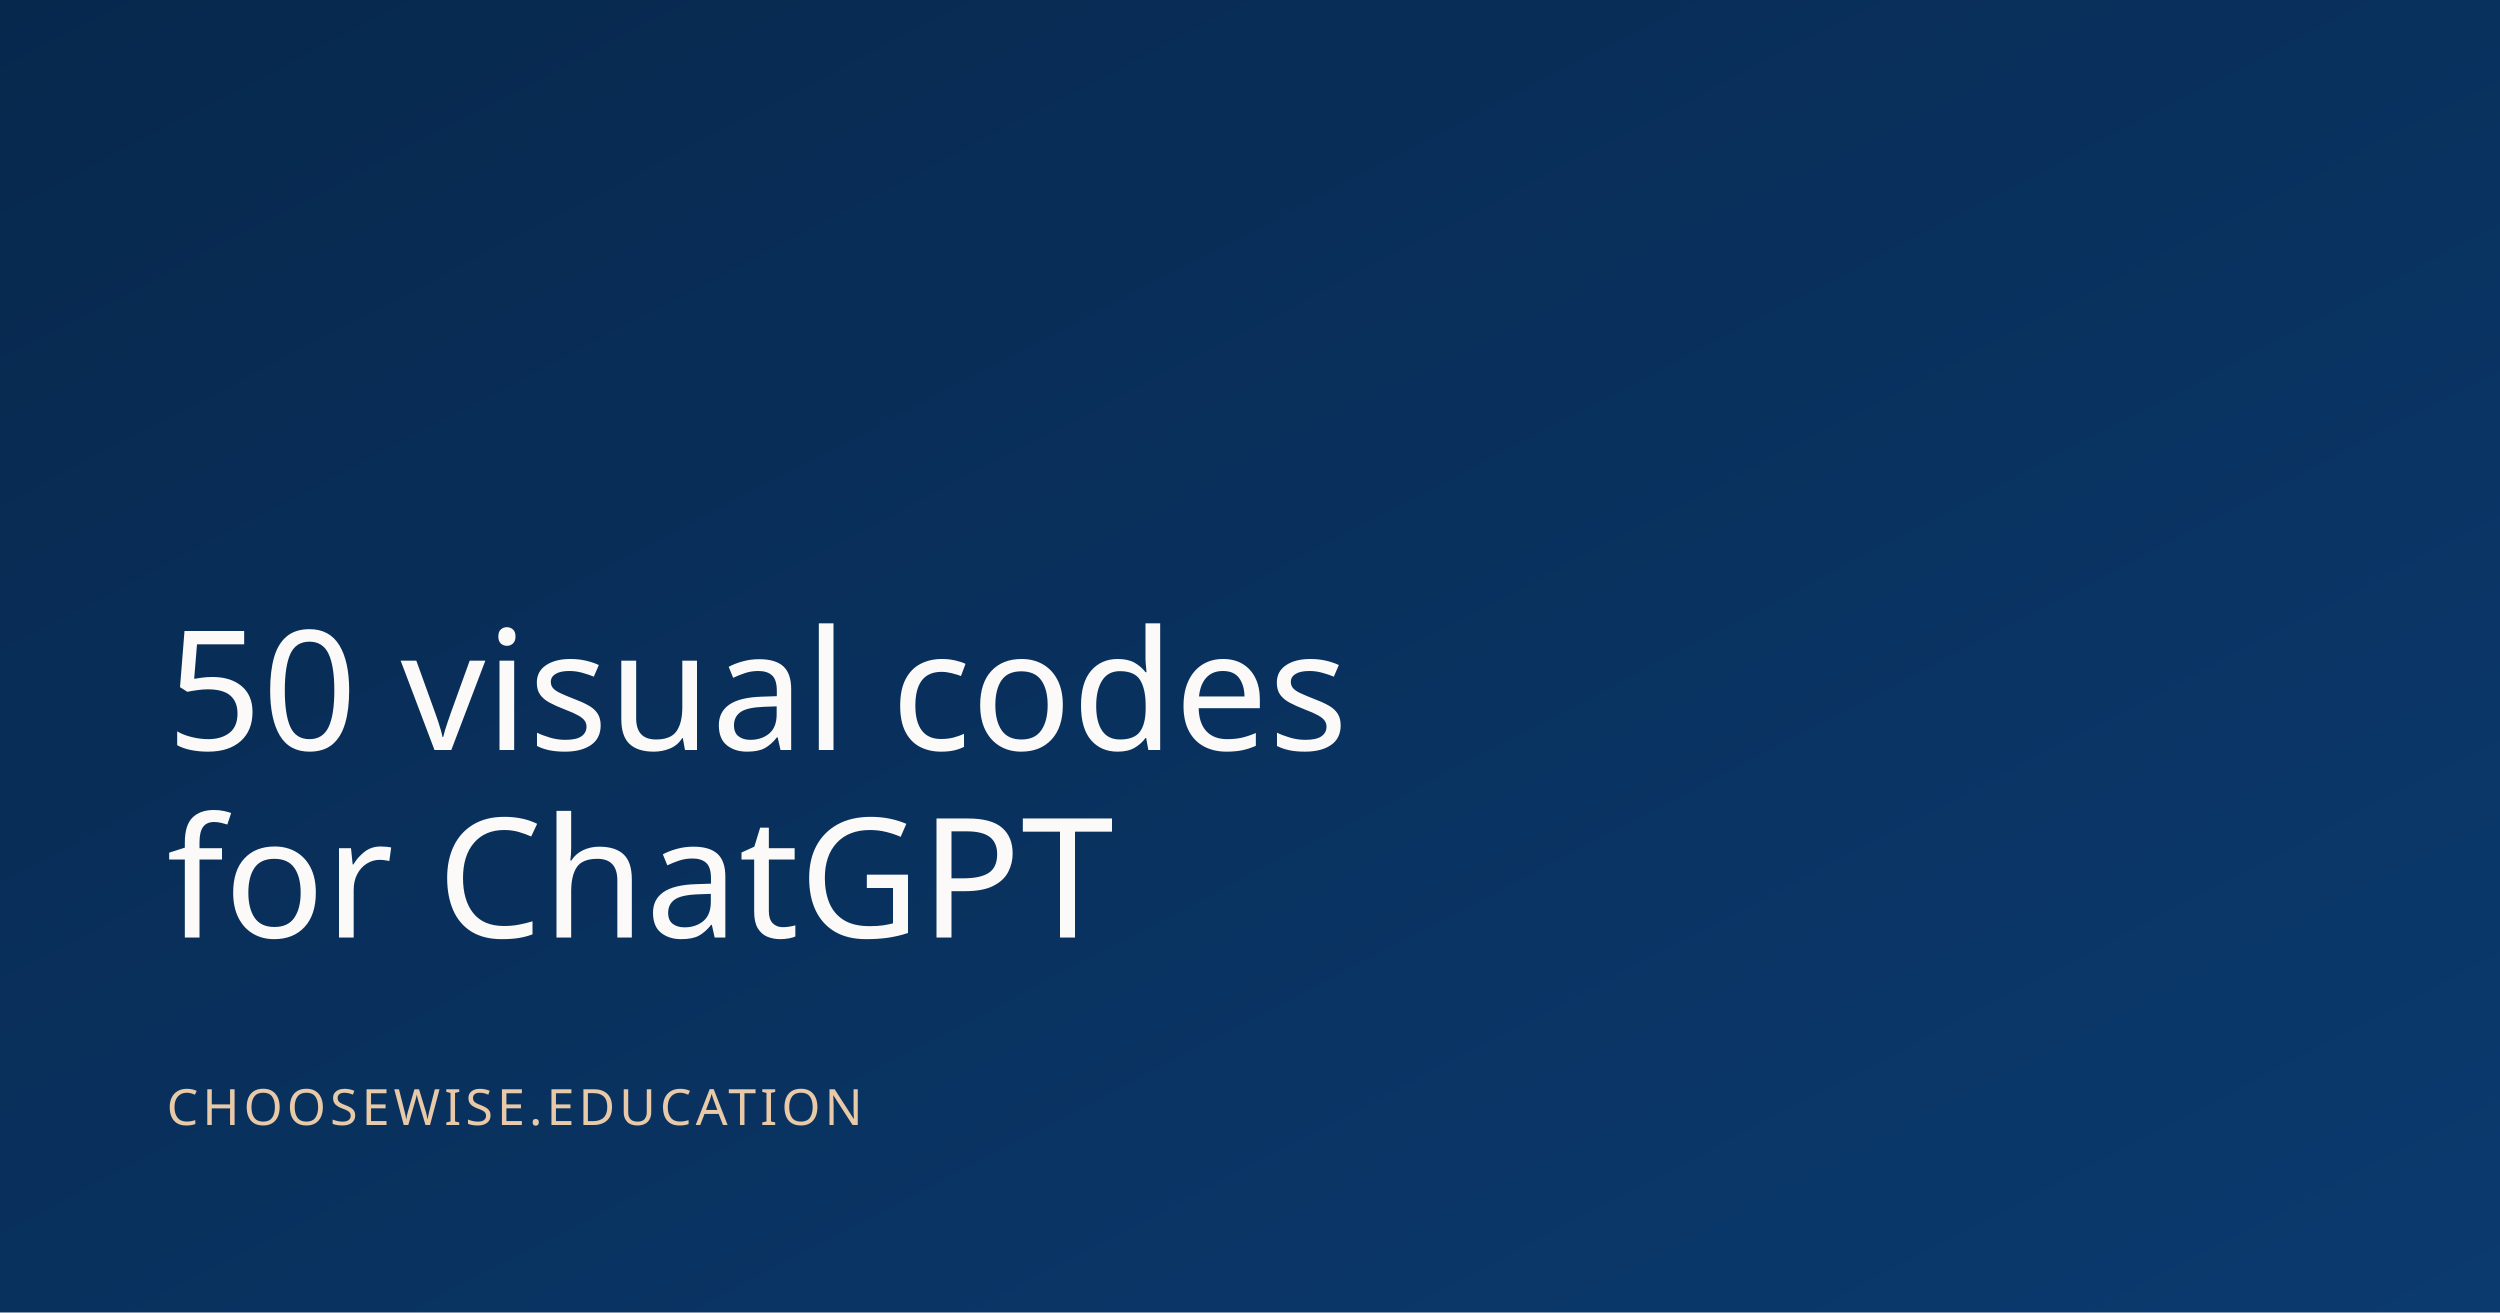
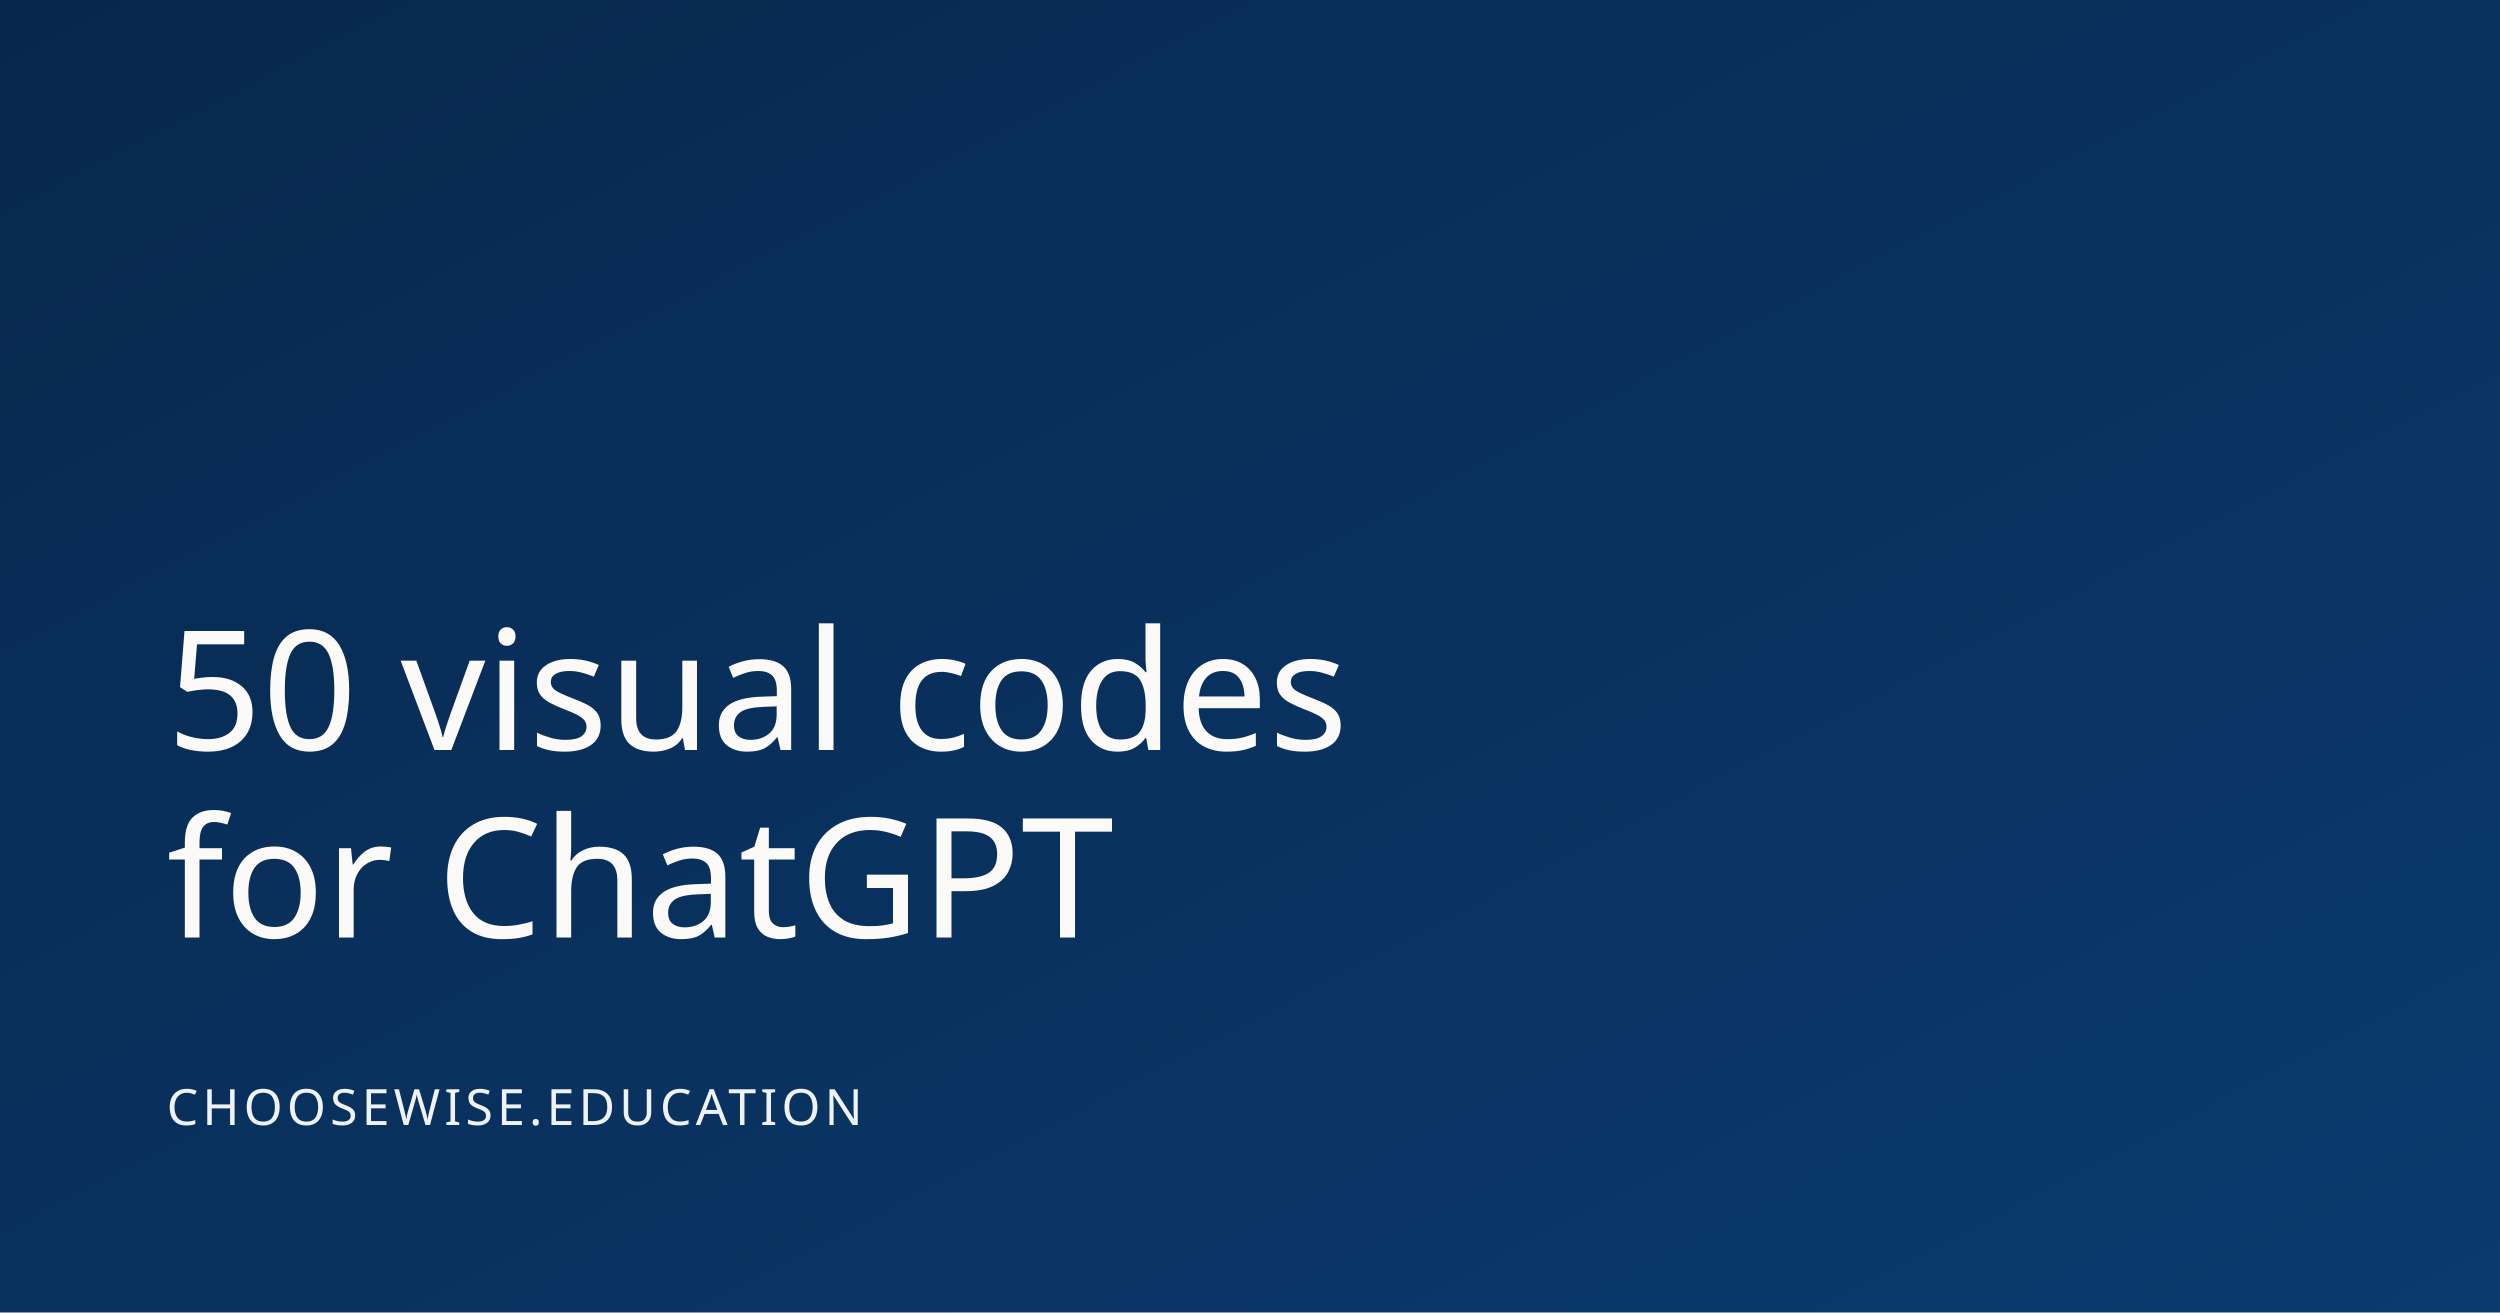
<svg xmlns="http://www.w3.org/2000/svg" viewBox="0 0 1200 630" width="1200" height="630">
  <defs>
    <style>
      @font-face {
        font-family: 'Hanken Grotesk';
        src: url('../../../fonts/hanken-grotesk/HankenGrotesk-VariableFont.woff2') format('woff2');
        font-weight: 300 600;
        font-style: normal;
      }
    </style>
    <linearGradient id="bg" x1="0" y1="0" x2="1" y2="1">
      <stop offset="0%" stop-color="#07284D" />
      <stop offset="100%" stop-color="#0B3A6F" />
    </linearGradient>
  </defs>
  <rect width="1200" height="630" fill="url(#bg)" />
  <text x="80" y="360" font-family="Hanken Grotesk, sans-serif" font-size="80" font-weight="300" fill="#FBFAF8">50 visual codes</text>
  <text x="80" y="450" font-family="Hanken Grotesk, sans-serif" font-size="80" font-weight="300" fill="#FBFAF8">for ChatGPT</text>
-   <text x="80" y="540" font-family="Hanken Grotesk, sans-serif" font-size="24" font-weight="500" fill="#E8C9A8" letter-spacing="2">CHOOSEWISE.EDUCATION</text>
+   <text x="80" y="540" font-family="Hanken Grotesk, sans-serif" font-size="24" font-weight="500" fill="#EFF2F6" letter-spacing="2">CHOOSEWISE.EDUCATION</text>
</svg>
